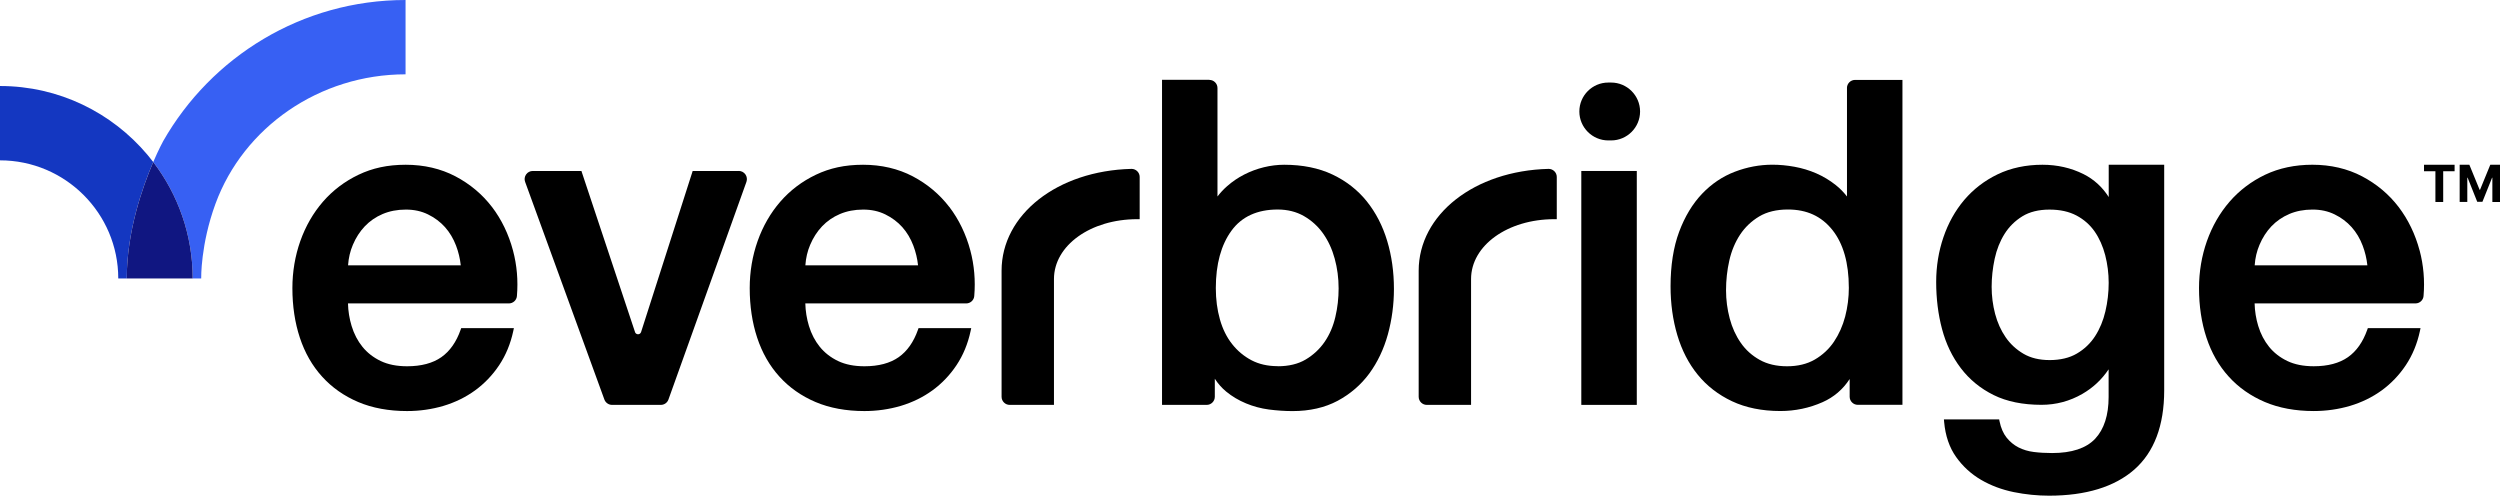
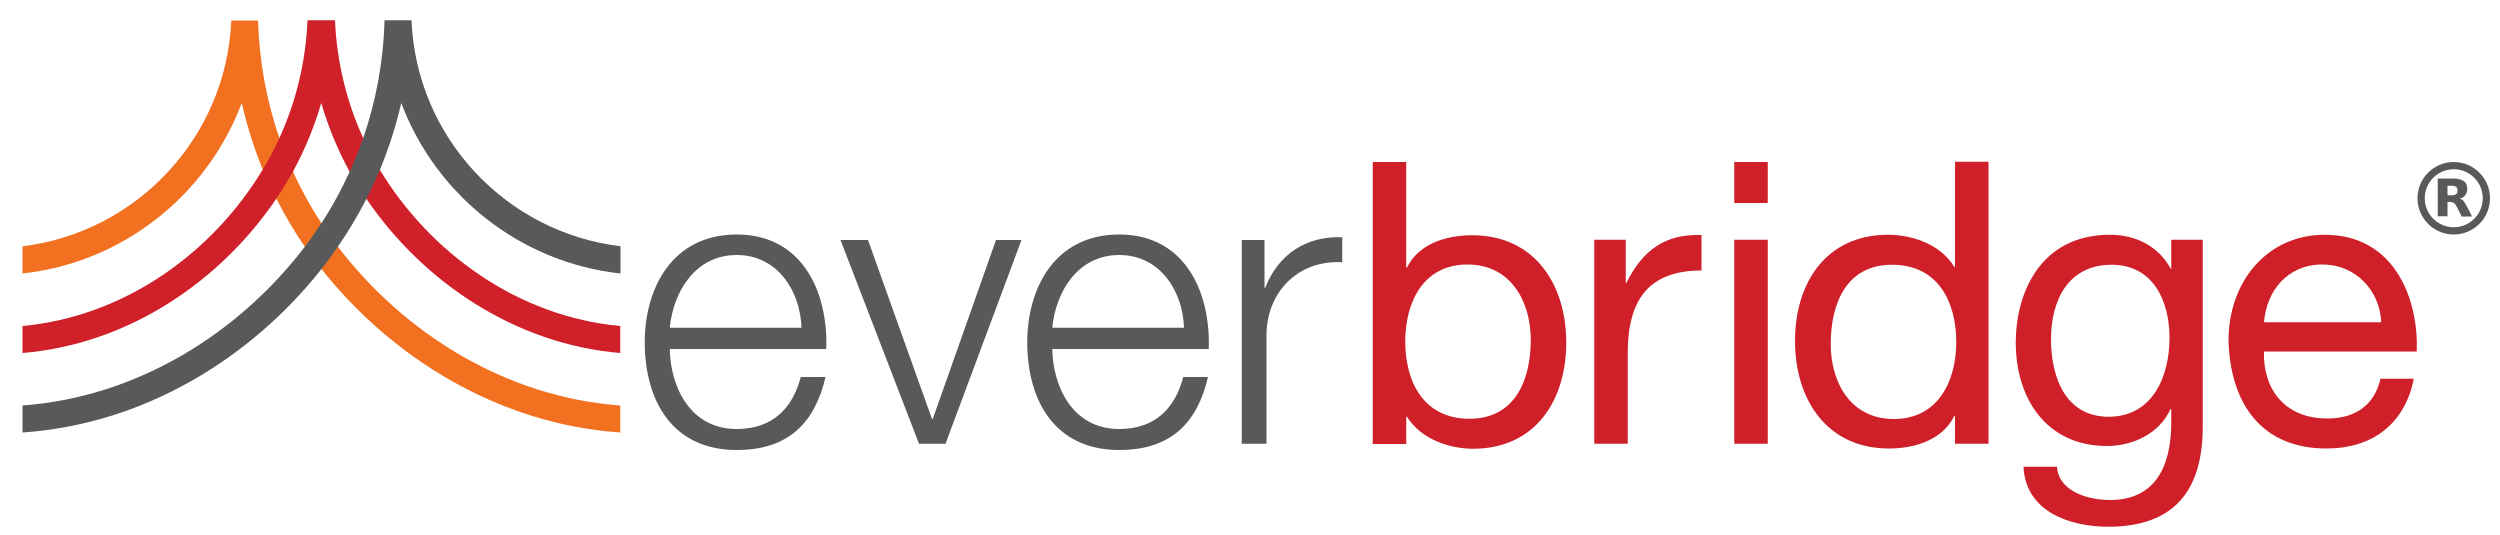
- <svg xmlns="http://www.w3.org/2000/svg" id="Layer_2" viewBox="0 0 1568.1 310.92">
-   <defs>
-     <style>.cls-1{fill:#1437c1;}.cls-2{fill:#101681;}.cls-3{fill:#3760f3;isolation:isolate;}</style>
-   </defs>
-   <g id="Layer_1-2">
+ <svg xmlns="http://www.w3.org/2000/svg" id="Art" x="0px" y="0px" viewBox="0 0 1000 214" style="enable-background:new 0 0 1000 214;" xml:space="preserve">
+   <style type="text/css"> .st0{fill:#F27121;} .st1{fill:#D0202A;} .st2{fill:#58595B;} .st3{fill:#59595B;} .st4{fill:#CF202A;} </style>
+   <g>
    <g>
      <g>
-         <g>
-           <path d="m308.57,129.8c-6.05-7.91-13.75-14.38-22.89-19.19-9.18-4.81-19.67-7.27-31.18-7.27s-20.9,2.12-29.58,6.25c-8.68,4.14-16.2,9.84-22.34,16.92-6.14,7.08-10.89,15.36-14.21,24.68-3.28,9.29-4.97,19.22-4.97,29.55,0,11.22,1.57,21.67,4.67,31.05,3.1,9.41,7.79,17.66,13.96,24.43,6.14,6.81,13.78,12.17,22.65,15.94,8.87,3.77,19.18,5.67,30.66,5.67,7.89,0,15.56-1.1,22.83-3.25,7.27-2.18,13.93-5.43,19.79-9.69,5.86-4.26,10.96-9.56,15.13-15.82,4.17-6.25,7.15-13.46,8.84-21.37l.4-1.87h-33.05l-.37,1.04c-2.67,7.6-6.72,13.4-12.09,17.17-5.37,3.77-12.58,5.7-21.48,5.7-6.41,0-12-1.1-16.57-3.31-4.6-2.21-8.44-5.21-11.42-8.89-3.01-3.71-5.31-8.12-6.81-13.09-1.38-4.54-2.15-9.26-2.27-14.13h100.9c2.64,0,4.85-2.02,5.06-4.6.83-9.75,0-19.38-2.46-28.6-2.73-10.24-7.18-19.44-13.2-27.35Zm-90.25,36.6c.31-4.57,1.32-8.89,3.01-12.84,1.87-4.44,4.39-8.34,7.49-11.62,3.1-3.25,6.84-5.85,11.17-7.69,4.33-1.84,9.21-2.79,14.55-2.79s9.79,1.01,13.93,3.03c4.14,2.02,7.73,4.72,10.65,7.97,2.92,3.28,5.25,7.17,6.94,11.62,1.5,3.96,2.49,8.09,2.95,12.36h-70.65l-.03-.03Z" />
-           <path d="m463.37,107.21v.06h-28.91l-.34,1.07-32.01,99.94c-.34,1.01-1.2,1.38-1.9,1.38-.34,0-1.47-.09-1.9-1.38l-33.27-99.97-.34-1.07h-30.54c-1.66,0-3.22.8-4.17,2.18-.95,1.38-1.2,3.1-.61,4.66l49.72,136.54c.74,1.99,2.67,3.34,4.79,3.34h30.6c2.15,0,4.08-1.35,4.79-3.37l48.92-136.54c.55-1.56.31-3.31-.65-4.66-.95-1.35-2.52-2.18-4.17-2.18Z" />
-           <path d="m595.42,129.8c-6.05-7.91-13.75-14.38-22.89-19.19-9.18-4.81-19.67-7.27-31.18-7.27s-20.9,2.12-29.58,6.25c-8.68,4.14-16.2,9.84-22.34,16.92-6.14,7.08-10.9,15.36-14.21,24.68-3.28,9.29-4.97,19.22-4.97,29.55,0,11.22,1.57,21.67,4.67,31.05,3.1,9.41,7.8,17.66,13.96,24.43,6.14,6.81,13.78,12.17,22.65,15.94,8.87,3.77,19.18,5.67,30.66,5.67,7.89,0,15.56-1.1,22.83-3.25,7.27-2.18,13.93-5.43,19.8-9.69,5.86-4.26,10.96-9.56,15.13-15.82,4.17-6.25,7.15-13.46,8.84-21.37l.4-1.87h-33.05l-.37,1.04c-2.67,7.6-6.72,13.4-12.09,17.17-5.37,3.77-12.58,5.7-21.48,5.7-6.41,0-12-1.1-16.57-3.31-4.6-2.21-8.44-5.21-11.42-8.89-3.01-3.71-5.31-8.12-6.81-13.09-1.38-4.54-2.15-9.26-2.27-14.13h100.9c2.64,0,4.85-2.02,5.06-4.6.83-9.75,0-19.38-2.45-28.6-2.73-10.24-7.18-19.44-13.2-27.35Zm-90.26,36.6c.31-4.57,1.32-8.89,3.01-12.84,1.87-4.44,4.39-8.34,7.49-11.62,3.1-3.25,6.84-5.85,11.17-7.69,4.33-1.84,9.21-2.79,14.55-2.79s9.79,1.01,13.93,3.03c4.14,2.02,7.73,4.72,10.65,7.97,2.91,3.28,5.25,7.17,6.93,11.62,1.5,3.96,2.49,8.09,2.95,12.36h-70.64l-.03-.03Z" />
-           <path d="m857.32,126.3c-5.68-7.08-12.92-12.75-21.54-16.83-8.62-4.08-18.81-6.13-30.29-6.13-4.17,0-8.47.52-12.74,1.56-4.26,1.04-8.41,2.58-12.31,4.57-3.9,1.99-7.52,4.45-10.74,7.3-2.24,1.96-4.27,4.14-6.05,6.47V55.21c0-2.82-2.3-5.09-5.1-5.09l.03-.06h-29.71v203.9h28.02c2.82,0,5.09-2.3,5.09-5.09v-11.31c2.03,3.13,4.42,5.82,7.06,8,3.71,3.07,7.92,5.55,12.49,7.45,4.54,1.9,9.39,3.19,14.42,3.86,4.97.64,9.97.98,14.79.98,10.77,0,20.28-2.18,28.26-6.44,7.95-4.26,14.64-10.02,19.86-17.11,5.19-7.08,9.11-15.33,11.66-24.53,2.52-9.17,3.81-18.76,3.81-28.48,0-10.67-1.41-20.82-4.23-30.17-2.82-9.41-7.12-17.75-12.8-24.83Zm-17.68,54.41c0,6.32-.67,12.26-2.06,18.12-1.35,5.79-3.59,11.04-6.72,15.6-3.1,4.51-7.12,8.25-11.88,11.07-4.73,2.82-10.65,4.23-17.55,4.23l-.06-.06c-6.23,0-11.72-1.26-16.39-3.71-4.7-2.48-8.81-5.89-12.15-10.15-3.38-4.26-5.95-9.47-7.64-15.42-1.72-6.04-2.58-12.66-2.58-19.71,0-14.96,3.31-27.1,9.85-36.02,6.42-8.8,16.17-13.24,28.94-13.24,6.17,0,11.72,1.38,16.48,4.11,4.79,2.76,8.84,6.44,12.03,10.94,3.22,4.57,5.68,9.87,7.27,15.76,1.63,5.95,2.45,12.17,2.45,18.49Z" />
-           <rect x="991.86" y="107.24" width="34.8" height="146.72" />
-           <path d="m1158.5,55.21v68.03c-2.06-2.67-4.42-5.09-7.09-7.2-3.71-2.94-7.8-5.4-12.15-7.3-4.36-1.9-8.96-3.28-13.69-4.14-4.7-.86-9.39-1.29-13.9-1.29-7.95,0-15.84,1.47-23.51,4.41-7.7,2.94-14.64,7.6-20.59,13.86-5.95,6.25-10.8,14.29-14.36,23.85-3.56,9.56-5.37,21.06-5.37,34.15,0,10.85,1.41,21.12,4.23,30.59,2.82,9.5,7.12,17.87,12.8,24.83,5.68,7.02,12.95,12.63,21.54,16.68,8.59,4.05,18.78,6.13,30.29,6.13,9.27,0,18.17-1.87,26.48-5.55,7.06-3.13,12.77-8,17-14.53v11.1c0,2.82,2.3,5.09,5.09,5.09h28.02V50.12h-29.71c-2.82,0-5.1,2.3-5.1,5.09Zm1.17,125.23c0,6.13-.77,12.2-2.3,18.09-1.53,5.82-3.9,11.13-7.03,15.79-3.1,4.6-7.15,8.37-12,11.19-4.85,2.82-10.71,4.23-17.43,4.23h-.06c-6.57,0-12.31-1.35-17.06-3.99-4.79-2.67-8.78-6.22-11.85-10.64-3.13-4.47-5.49-9.63-7-15.36-1.53-5.76-2.3-11.71-2.3-17.66,0-6.35.68-12.63,2.06-18.7,1.35-5.98,3.62-11.43,6.72-16.16,3.1-4.69,7.15-8.55,12.03-11.47,4.82-2.88,10.9-4.35,17.98-4.35,11.85,0,20.96,4.17,27.86,12.75,6.87,8.58,10.37,20.76,10.37,36.27Z" />
-           <path d="m1322.68,123.61c-4.01-6.32-9.33-11.16-15.83-14.41-7.8-3.89-16.45-5.86-25.72-5.86h-.03c-10.37,0-19.83,2.02-28.08,5.98-8.22,3.95-15.25,9.38-20.96,16.09-5.68,6.71-10.07,14.59-13.07,23.42-3.01,8.83-4.54,18.24-4.54,27.99,0,10.45,1.23,20.42,3.68,29.58,2.45,9.23,6.41,17.5,11.81,24.56,5.4,7.11,12.34,12.78,20.56,16.83,8.23,4.08,18.35,6.13,30.01,6.13,9.11,0,17.77-2.3,25.66-6.87,6.63-3.83,12.15-8.98,16.44-15.39v17.38c0,11.37-2.85,20.2-8.46,26.18-5.62,5.95-14.67,8.95-26.98,8.95-3.99,0-7.86-.22-11.48-.67-3.5-.43-6.75-1.41-9.64-2.88-2.85-1.47-5.34-3.53-7.43-6.13-2.06-2.57-3.56-6.01-4.42-10.18l-.25-1.23h-34.65l.15,1.69c.77,8.58,3.28,15.94,7.52,21.89,4.17,5.89,9.45,10.7,15.65,14.32,6.14,3.59,13.04,6.16,20.5,7.69,7.4,1.5,14.85,2.24,22.13,2.24,23.08,0,41.07-5.52,53.47-16.37,12.42-10.91,18.75-27.62,18.75-49.63V103.34h-34.8v20.26Zm-37.15,102.24c-6.35,0-11.83-1.32-16.31-3.95-4.51-2.64-8.29-6.13-11.2-10.36-2.95-4.29-5.16-9.2-6.6-14.65-1.44-5.49-2.18-11.19-2.18-16.98s.64-11.71,1.9-17.6c1.26-5.82,3.35-11.07,6.2-15.6,2.82-4.51,6.6-8.22,11.17-11.04,4.54-2.79,10.25-4.2,17-4.2s12.28,1.26,16.94,3.71c4.66,2.48,8.5,5.85,11.42,10.06,2.94,4.26,5.16,9.26,6.6,14.81,1.44,5.61,2.18,11.43,2.18,17.38s-.68,11.99-2.06,17.84c-1.35,5.82-3.53,11.07-6.48,15.63-2.91,4.48-6.75,8.15-11.44,10.88-4.63,2.73-10.42,4.07-17.14,4.08Z" />
-           <path d="m1517.68,157.14c-2.73-10.24-7.18-19.44-13.2-27.35-6.05-7.91-13.75-14.38-22.89-19.19-9.17-4.81-19.67-7.27-31.18-7.27-10.91,0-20.9,2.12-29.58,6.25-8.68,4.14-16.2,9.84-22.34,16.92-6.14,7.08-10.89,15.36-14.21,24.68-3.28,9.29-4.97,19.22-4.97,29.55,0,11.22,1.57,21.67,4.67,31.05,3.1,9.41,7.79,17.66,13.96,24.43,6.14,6.81,13.79,12.17,22.66,15.94,8.87,3.77,19.18,5.67,30.66,5.67,7.88,0,15.56-1.1,22.83-3.25,7.27-2.18,13.93-5.43,19.8-9.69,5.86-4.26,10.95-9.56,15.13-15.82,4.17-6.25,7.15-13.46,8.84-21.37l.39-1.87h-33.05l-.37,1.04c-2.68,7.6-6.73,13.4-12.1,17.17-5.37,3.77-12.58,5.7-21.48,5.7-6.42,0-12-1.1-16.58-3.31-4.6-2.21-8.44-5.21-11.41-8.89-3-3.71-5.31-8.12-6.81-13.09-1.38-4.54-2.15-9.26-2.27-14.13h100.9c2.64,0,4.85-2.02,5.06-4.6.83-9.75,0-19.38-2.45-28.6Zm-81.78-22.9c4.33-1.84,9.21-2.79,14.55-2.79s9.79,1.01,13.93,3.03c4.15,2.02,7.73,4.72,10.64,7.97,2.93,3.28,5.26,7.17,6.94,11.62,1.51,3.96,2.49,8.09,2.95,12.36h-70.64l-.04-.03c.31-4.57,1.33-8.89,3.02-12.84,1.86-4.44,4.38-8.34,7.48-11.62,3.11-3.25,6.85-5.85,11.18-7.69Z" />
-           <path d="m1010.55,51.78h-1.75c-10.04,0-18.17,8.15-18.17,18.15s8.16,18.15,18.17,18.15h1.75c10.04,0,18.17-8.15,18.17-18.15s-8.16-18.15-18.17-18.15Z" />
-           <path d="m709.77,105.93h-.12c-46.43,1.16-81.42,28.63-81.42,63.89v79.05c0,2.82,2.3,5.09,5.09,5.09h27.77v-78.93c0-21.06,22.96-37.55,52.23-37.55h1.53v-26.49c0-2.79-2.3-5.06-5.09-5.06Z" />
-           <path d="m971.39,105.93h-.12c-46.43,1.16-81.42,28.63-81.42,63.89v79.05c0,2.82,2.3,5.09,5.09,5.09h27.77v-78.93c0-21.06,22.95-37.55,52.23-37.55h1.53v-26.49c0-2.79-2.3-5.06-5.09-5.06Z" />
-         </g>
-         <g>
-           <path class="cls-3" d="m102.38,88.47s-2.71,4.9-6.26,13.16c15.49,20.29,24.74,45.61,24.74,73.04h5.34s-.46-21.18,8.96-46.87c17.58-47.92,65.12-81.18,119.22-81.18V0c-65.06,0-121.87,35.68-152,88.47Z" />
-           <path class="cls-1" d="m92.43,97.03C70.25,70.72,37.04,53.95,0,53.95v46.63c40.91,0,74.18,33.23,74.18,74.1h5.34c0-29.39,9.83-57.31,16.6-73.04-1.19-1.56-2.41-3.11-3.68-4.61Z" />
-           <path class="cls-2" d="m79.52,174.68h41.34c0-27.44-9.24-52.75-24.74-73.04-6.77,15.74-16.6,43.65-16.6,73.04Z" />
-         </g>
+         <path class="st0" d="M128.5,107.5c28.4,35.9,71.3,62.2,119.6,65.5v-10.8c-46-3.4-86.6-29-113-63.6l-6.5-9.2 c-4.3-6.6-8.2-13.7-11.5-20.9l-5.3-13.1c-5.1-14.8-8.1-30.8-8.6-47.2h-0.1H92.6h-0.1C90.6,54.8,54.7,93,9,98.5v10.9 c40.3-4.4,73.9-31.5,87.7-68.2c2.1,9.2,5,18.3,8.5,26.9l5.3,11.3c3.4,6.7,7.3,13.3,11.5,19.4L128.5,107.5z" />
      </g>
      <g>
-         <path d="m1520.44,107.41v-4.07h19.18v4.07h-7.15v19.28h-4.88v-19.28h-7.15Z" />
-         <path d="m1542.79,103.34h6.09l6.43,15.69h.27l6.43-15.69h6.09v23.35h-4.79v-15.2h-.19l-6.04,15.08h-3.26l-6.04-15.14h-.19v15.25h-4.79v-23.35Z" />
+         <path class="st1" d="M146.4,79.3c22.5,33.2,59.5,58.4,101.7,61.9v-10.8c-40.8-3.7-76.2-29.3-96.3-62.7l-6.5-12.4 c-6.6-14.4-10.6-30.5-11.3-47.2h-0.2h-10.6h-0.2c-0.7,16.7-4.6,32.6-11.2,47c-2,4.4-4.2,8.6-6.7,12.7 C85,101.2,49.8,126.6,9,130.4v10.8c42.2-3.5,79-28.5,101.5-61.7c2.4-3.5,4.6-7.2,6.7-10.9c4.7-8.6,8.5-17.8,11.3-27.4 c2.8,9.6,6.7,19,11.4,27.6L146.4,79.3z" />
      </g>
+       <path class="st2" d="M164.6,8.1L164.6,8.1h-10.8h0c-0.4,16.4-3.4,32.3-8.5,47.1c-1.6,4.6-3.4,9-5.4,13.4 c-3.3,7.2-7,14.1-11.3,20.6c-2.1,3.2-4.3,6.4-6.6,9.4C95.5,133.3,55,158.8,9,162.2V173c48.4-3.3,91.2-29.5,119.6-65.4 c2.3-2.9,4.5-5.9,6.6-9c4.2-6.1,8-12.5,11.4-19.1c1.9-3.8,3.7-7.7,5.4-11.6c3.5-8.6,6.4-17.5,8.5-26.7 c13.8,36.7,47.4,63.8,87.7,68.2V98.5C202.4,93,166.5,54.9,164.6,8.1z" />
    </g>
+     <g>
+       <path class="st3" d="M981.5,93.8c-8,0-14.5-6.5-14.5-14.5c0-8,6.5-14.5,14.5-14.5c8,0,14.5,6.5,14.5,14.5 C996,87.3,989.5,93.8,981.5,93.8 M981.5,67.7c-6.4,0-11.6,5.2-11.6,11.6c0,6.4,5.2,11.6,11.6,11.6c6.4,0,11.6-5.2,11.6-11.6 C993.1,72.9,987.9,67.7,981.5,67.7" />
+       <path class="st3" d="M988.8,86.6L988.8,86.6c-1.4,0-2.8,0-4.1,0c-0.1,0-0.1,0-0.1-0.1c-0.6-1.3-1.2-2.5-1.9-3.8 c-0.2-0.4-0.4-0.8-0.8-1.2c-0.4-0.4-0.8-0.6-1.3-0.7c-0.5-0.1-1.1,0-1.6,0l0,0v5.7h-3.9V71.4h0.1c2,0,4,0,6,0c0.7,0,1.4,0,2.1,0.2 c0.6,0.1,1.2,0.3,1.8,0.6c0.8,0.4,1.4,1.1,1.6,2c0.2,0.9,0.3,1.8,0,2.7c-0.3,1-0.9,1.7-1.8,2.2c-0.3,0.1-0.6,0.2-0.9,0.4 c0,0,0,0-0.1,0c0.2,0.1,0.4,0.1,0.6,0.2c0.5,0.2,0.9,0.6,1.2,1.1c0.4,0.5,0.7,1.1,1,1.7C987.5,83.8,988.1,85.1,988.8,86.6 C988.8,86.5,988.8,86.5,988.8,86.6 M979.1,78.1C979.1,78.1,979.1,78.1,979.1,78.1l1.6,0c0.4,0,0.8,0,1.1-0.1 c0.5-0.2,0.9-0.5,1.1-1c0.1-0.5,0.1-1,0-1.5c-0.1-0.5-0.5-0.9-1-1c-0.4-0.1-0.7-0.2-1.1-0.2c-0.6,0-1.1,0-1.7,0c0,0,0,0-0.1,0 V78.1z" />
+     </g>
+     <path class="st3" d="M267.9,139.5c0.2,14.5,7.7,32.1,26.8,32.1c14.5,0,22.4-8.5,25.6-20.8h9.9c-4.3,18.5-15,29.2-35.5,29.2 c-25.9,0-36.8-19.9-36.8-43.1c0-21.5,10.9-43.1,36.8-43.1c26.2,0,36.6,22.9,35.8,45.8H267.9z M320.6,131.1 c-0.5-15-9.8-29.1-25.9-29.1c-16.3,0-25.3,14.2-26.8,29.1H320.6z" />
+     <polygon class="st3" points="336.2,96 347.2,96 372.8,167.6 373.1,167.6 398.4,96 408.6,96 378.2,177.5 367.6,177.5 " />
+     <path class="st3" d="M420.9,139.5c0.2,14.5,7.7,32.1,26.8,32.1c14.5,0,22.4-8.5,25.6-20.8h9.9c-4.3,18.5-15,29.2-35.5,29.2 c-25.9,0-36.8-19.9-36.8-43.1c0-21.5,10.9-43.1,36.8-43.1c26.2,0,36.6,22.9,35.8,45.8H420.9z M473.6,131.1 c-0.5-15-9.8-29.1-25.9-29.1c-16.3,0-25.3,14.2-26.8,29.1H473.6z" />
+     <path class="st3" d="M496.6,96h9.2v19.1h0.3c5.1-13.1,16.1-20.8,30.8-20.2v10c-18-1-30.3,12.3-30.3,29.2v43.4h-9.9V96z" />
+     <path class="st4" d="M549.1,64.8h13.4v42.2h0.3c4.4-9,14.8-12.9,26.1-12.9c25.1,0,37.6,19.9,37.6,42.9c0,23.1-12.3,42.5-37.3,42.5 c-8.4,0-20.4-3.2-26.4-12.8h-0.3v10.9h-13.4V64.8z M587,105.8c-18,0-24.9,15.5-24.9,30.8c0,16.1,7.3,30.9,25.7,30.9 c18.3,0,24.5-15.6,24.5-31.6C612.3,120.7,604.4,105.8,587,105.8" />
+     <path class="st4" d="M637.7,95.9h12.6v17.2h0.3c6.5-13.1,15.5-19.6,30-19.1v14.2c-21.6,0-29.5,12.3-29.5,33v36.3h-13.4V95.9z" />
+     <path class="st4" d="M707.1,81.2h-13.4V64.8h13.4V81.2z M693.7,95.9h13.4v81.6h-13.4V95.9z" />
+     <path class="st4" d="M795.4,177.5H782v-11.1h-0.3c-4.4,9-14.8,13-26.1,13c-25.1,0-37.6-19.9-37.6-43c0-23.1,12.3-42.5,37.3-42.5 c8.4,0,20.4,3.1,26.4,12.8h0.3v-42h13.4V177.5z M757.5,167.6c18,0,25-15.5,25-30.8c0-16.1-7.3-30.9-25.7-30.9 c-18.3,0-24.5,15.6-24.5,31.6C732.2,152.7,740.1,167.6,757.5,167.6" />
+     <path class="st4" d="M881.1,170.6c0,26.5-12.2,40.1-37.9,40.1c-15.3,0-33-6.1-33.8-24h13.4c0.6,9.8,12.3,13.3,21.2,13.3 c17.5,0,24.5-12.6,24.5-31v-5.4h-0.3c-4.4,9.9-15.2,14.8-25.4,14.8c-24.3,0-36.5-19.1-36.5-41.4c0-19.3,9.5-43.1,37.7-43.1 c10.3,0,19.4,4.6,24.3,13.6h0.2V95.9h12.6V170.6z M867.8,135.1c0-14.4-6.3-29.2-23.2-29.2c-17.2,0-24.2,14.1-24.2,29.7 c0,14.7,5.4,31.1,23.1,31.1C861.2,166.6,867.8,150.4,867.8,135.1" />
+     <path class="st4" d="M965.5,151.6c-3.6,18-16.6,27.8-34.9,27.8c-26.1,0-38.4-18-39.2-43c0-24.5,16.1-42.5,38.4-42.5 c28.9,0,37.7,27,36.9,46.7h-61.1c-0.5,14.2,7.6,26.8,25.4,26.8c11.1,0,18.8-5.4,21.2-15.9H965.5z M952.5,128.9 c-0.6-12.8-10.3-23.1-23.5-23.1c-14.1,0-22.4,10.6-23.4,23.1H952.5z" />
  </g>
</svg>
